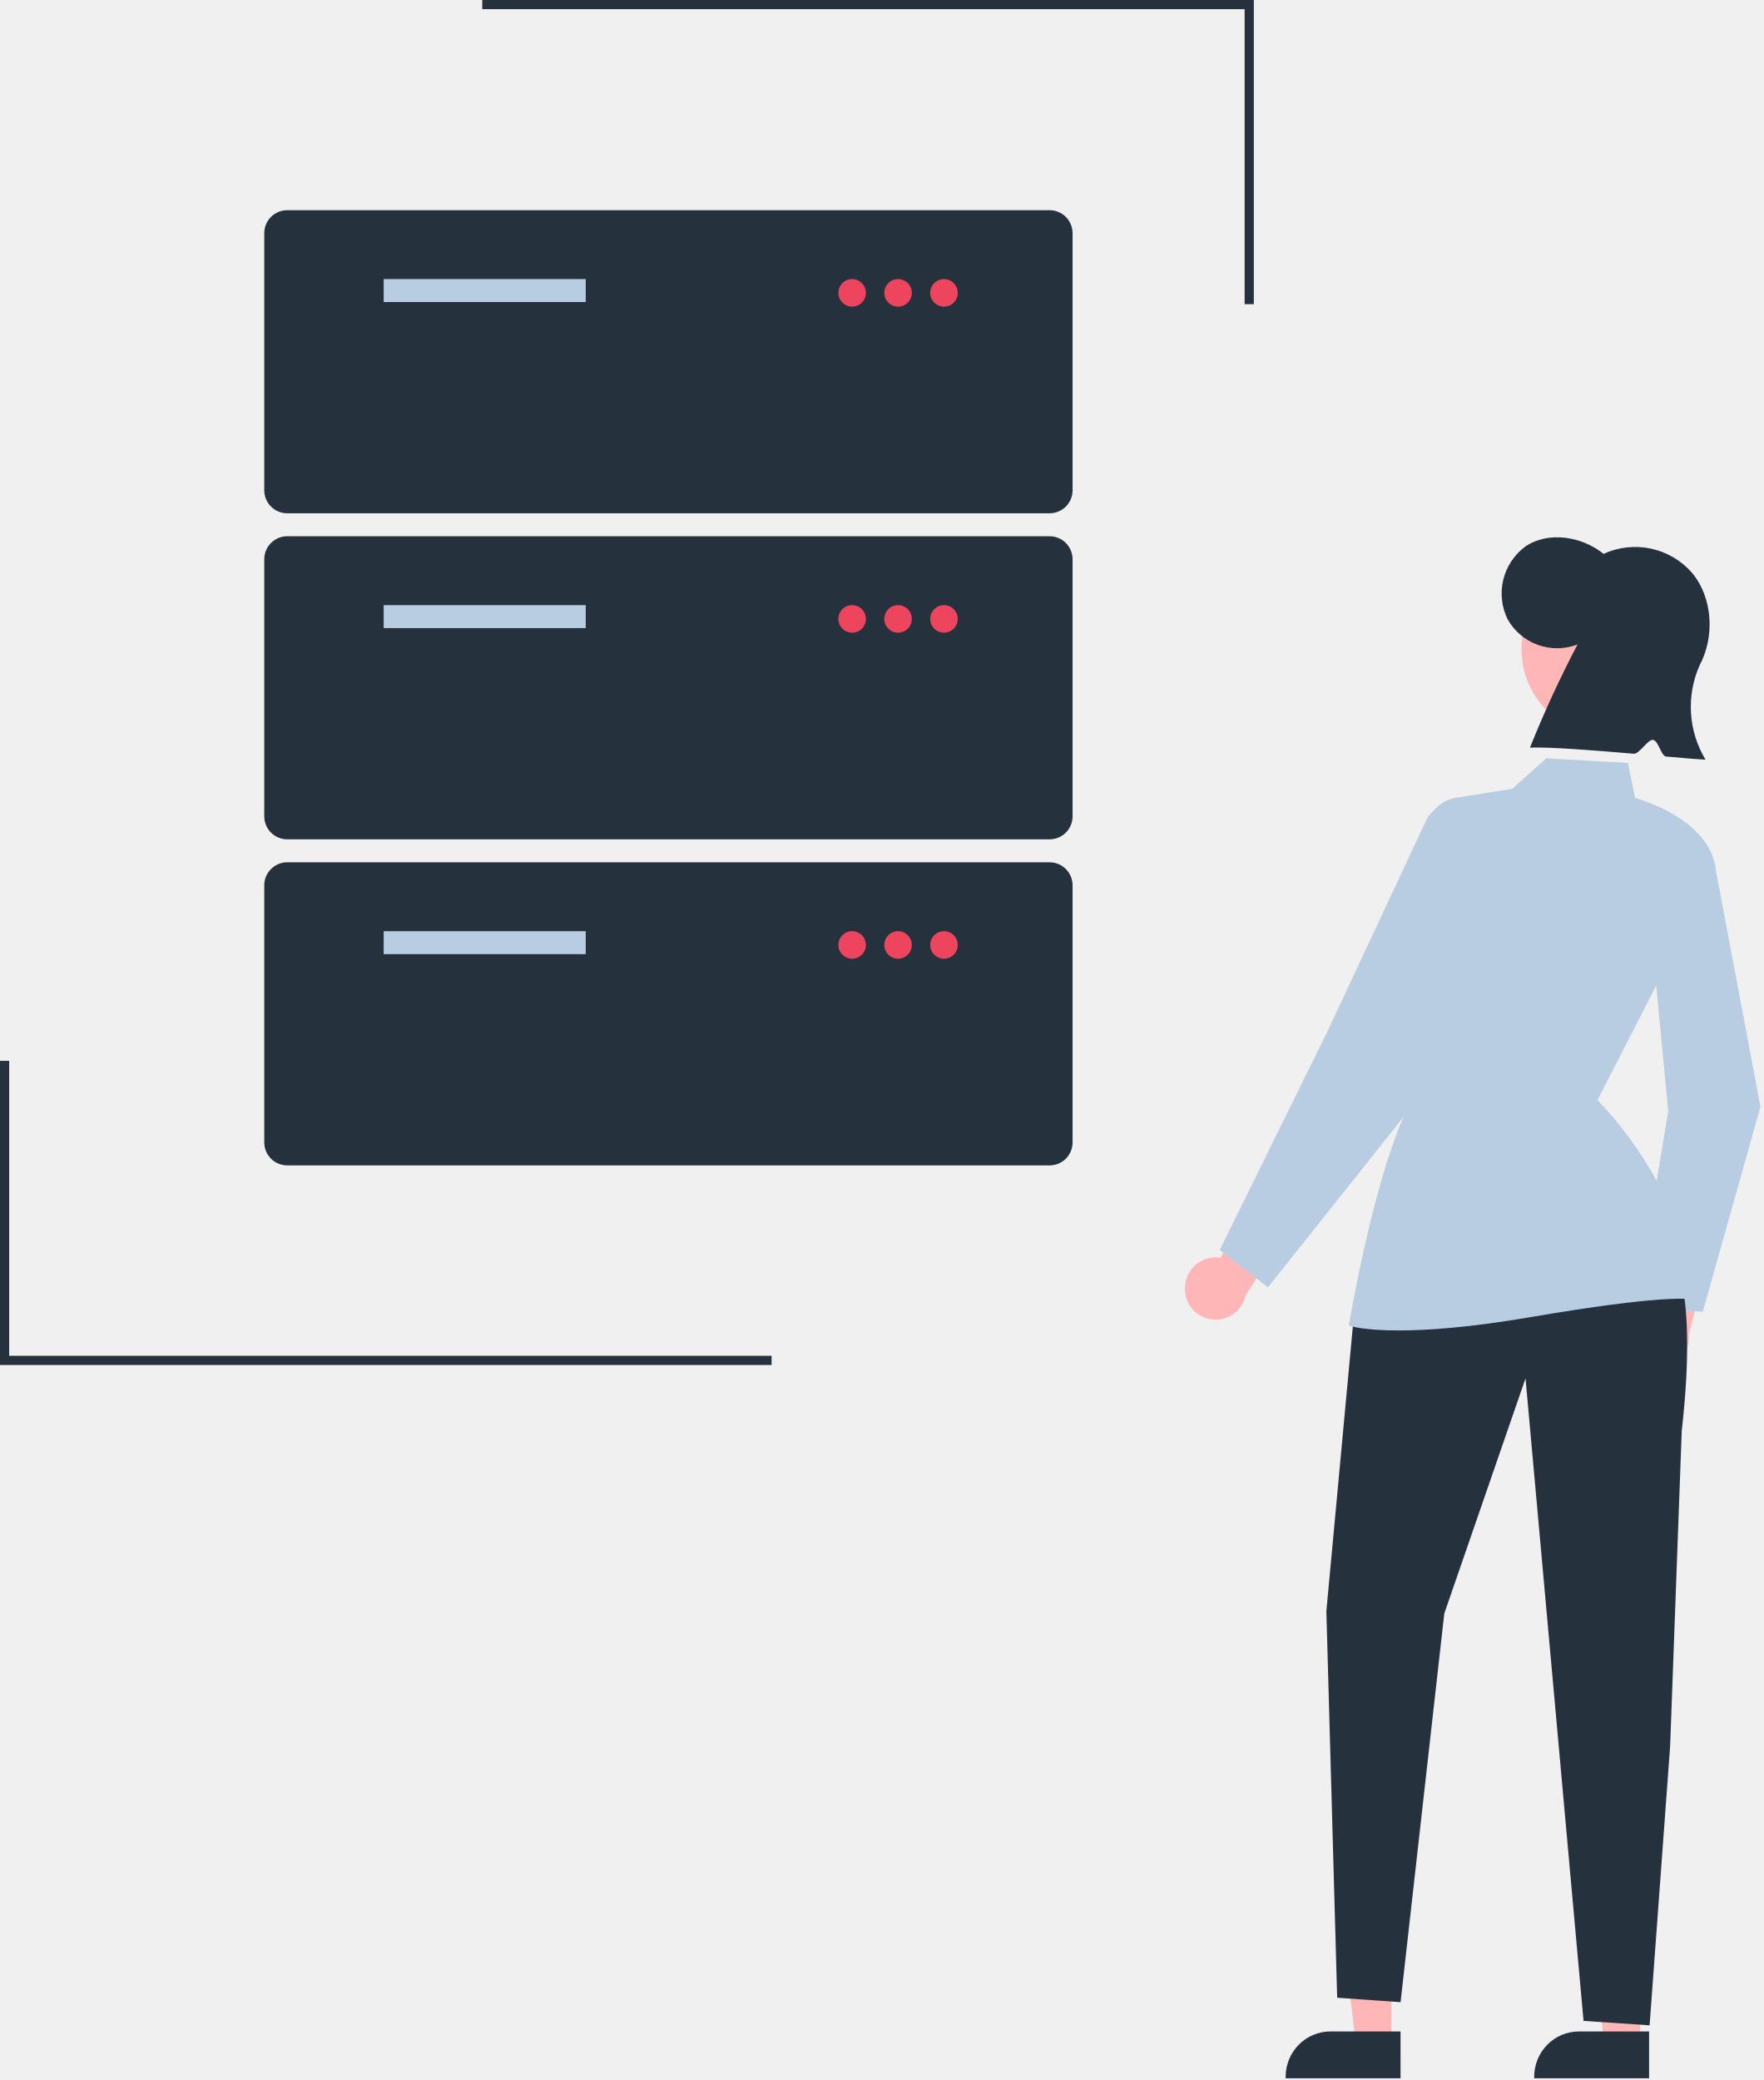
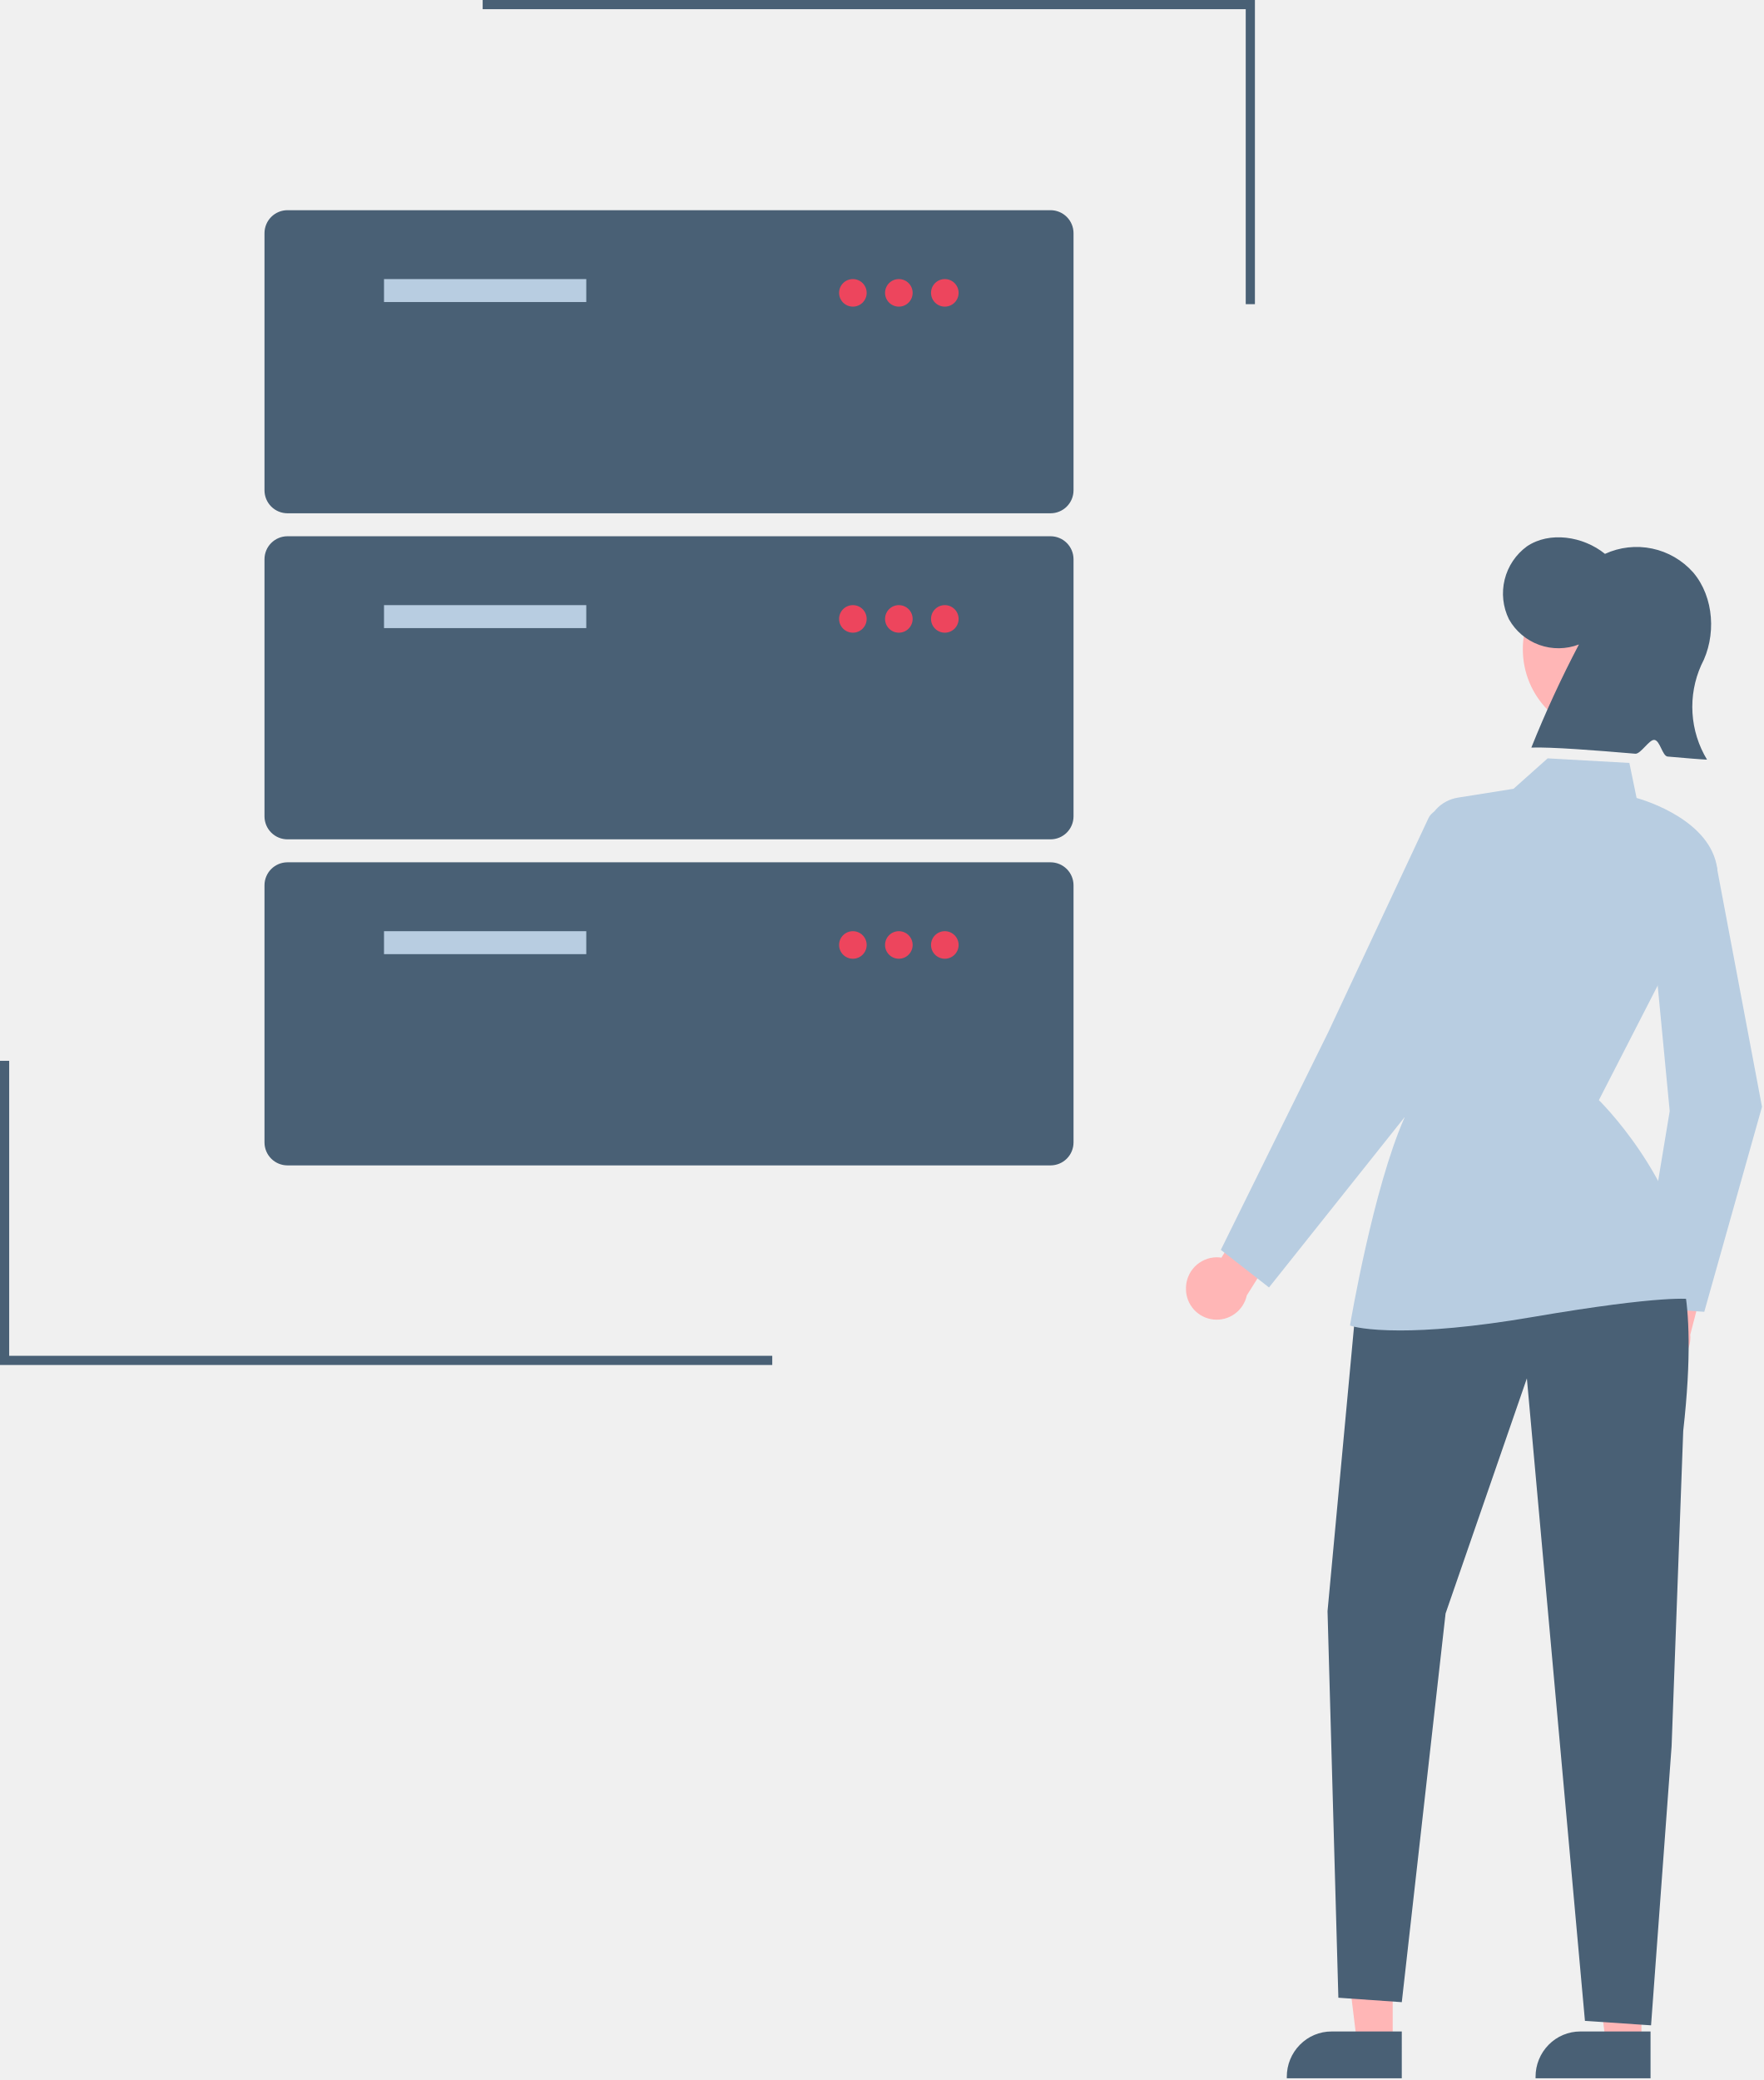
<svg xmlns="http://www.w3.org/2000/svg" width="424" height="500" viewBox="0 0 424 500" fill="none">
-   <g clip-path="url(#clip0_2642_1823)">
-     <path d="M391.536 323.835C390.91 321.956 391.052 319.906 391.928 318.131C392.804 316.355 394.344 314.996 396.216 314.349C396.6 314.222 396.993 314.127 397.392 314.065L401.424 297.525L411.934 297.558L405.918 320.835C406.064 322.501 405.649 324.169 404.738 325.573C403.827 326.977 402.473 328.036 400.891 328.58C399.965 328.889 398.988 329.011 398.015 328.939C397.042 328.867 396.093 328.603 395.222 328.161C394.352 327.72 393.578 327.11 392.946 326.368C392.313 325.625 391.834 324.764 391.536 323.835Z" fill="#FFB6B6" />
-     <path d="M409.281 315.339L393.183 314.208L400.98 267.098L396.018 215.225L412.291 208.46L423.143 266.065L423.113 266.17L409.281 315.339Z" fill="#B8CDE1" />
-     <path d="M284.813 309.818C284.776 307.842 285.526 305.934 286.897 304.511C288.269 303.089 290.149 302.269 292.124 302.232C292.527 302.23 292.931 302.262 293.33 302.327L302.147 287.823L312.146 291.106L299.41 311.41C299.024 313.194 297.992 314.772 296.511 315.839C295.032 316.906 293.208 317.387 291.394 317.188C289.579 316.991 287.903 316.128 286.688 314.767C285.472 313.405 284.804 311.643 284.813 309.818Z" fill="#FFB6B6" />
-     <path d="M334.454 491.17H325.891L321.817 457.68L334.456 457.681L334.454 491.17Z" fill="#FFB6B6" />
-     <path d="M336.637 499.587L309.026 499.586V499.232C309.016 496.348 310.148 493.577 312.175 491.526C313.165 490.514 314.346 489.711 315.652 489.162C316.957 488.614 318.358 488.333 319.774 488.335H319.775L336.638 488.336L336.637 499.587Z" fill="#25313C" />
-     <path d="M394.194 491.17H385.63L381.557 457.68L394.195 457.681L394.194 491.17Z" fill="#FFB6B6" />
-     <path d="M396.377 499.587L368.766 499.586V499.232C368.756 496.348 369.887 493.577 371.914 491.526C372.903 490.514 374.085 489.711 375.391 489.162C376.695 488.614 378.098 488.333 379.513 488.335L396.378 488.336L396.377 499.587Z" fill="#25313C" />
-     <path d="M386.05 176.676C397.285 176.676 406.393 167.44 406.393 156.048C406.393 144.656 397.285 135.421 386.05 135.421C374.815 135.421 365.707 144.656 365.707 156.048C365.707 167.44 374.815 176.676 386.05 176.676Z" fill="#FFB6B6" />
-     <path d="M379.179 154.917C376.12 156.096 372.739 156.134 369.655 155.025C366.57 153.916 363.988 151.733 362.381 148.876C360.922 145.913 360.555 142.531 361.342 139.324C362.129 136.116 364.022 133.289 366.687 131.339C372.102 127.665 380.188 128.881 385.437 133.142C388.976 131.511 392.948 131.064 396.762 131.867C400.575 132.669 404.029 134.679 406.612 137.598C411.679 143.542 412.233 152.976 408.541 159.905C406.926 163.521 406.209 167.476 406.453 171.429C406.697 175.383 407.895 179.219 409.943 182.609C408.354 182.543 404.857 182.244 400.482 181.862C399.215 181.752 398.668 177.98 397.279 177.858C396.055 177.752 394 181.295 392.717 181.185C383.214 180.371 372.574 179.544 367.752 179.706C371.135 171.254 374.949 162.98 379.179 154.917Z" fill="#25313C" />
-     <path d="M401.651 301.368C401.651 301.368 408.263 308.279 404.226 343.971L401.437 419.756L396.502 486.86L380.625 485.789L366.679 331.339L347.155 387.857L336.642 481.293L321.408 480.223L318.808 387.306L325.486 315.497L401.651 301.368Z" fill="#25313C" />
-     <path d="M336.214 319.82C328.091 319.821 324.819 318.83 324.579 318.755L324.203 318.633L324.269 318.239C324.323 317.914 329.781 285.651 337.269 268.712L342.535 200.019C342.674 197.991 343.496 196.069 344.866 194.567C346.235 193.064 348.073 192.069 350.08 191.744L350.152 192.199L350.08 191.744L363.475 189.612L371.668 182.297L391.295 183.397L393.026 191.816C395.374 192.482 410.866 197.295 412.398 208.823L412.417 208.967L412.351 209.096L383.971 264.454C386.37 266.854 405.323 286.596 406.609 311.834L406.639 312.441L406.056 312.306C406.001 312.294 399.936 311.125 368.042 316.593C353.291 319.121 343.04 319.82 336.214 319.82Z" fill="#B8CDE1" />
-     <path d="M304.752 309.484L293.184 300.45L319.003 248.072L343.016 196.736C343.345 196.021 343.888 195.425 344.569 195.029C345.251 194.634 346.038 194.459 346.823 194.528C347.607 194.598 348.351 194.908 348.953 195.416C349.554 195.926 349.984 196.608 350.182 197.371L356.126 219.234L337.539 268.269L304.752 309.484Z" fill="#B8CDE1" />
-     <path d="M252.288 123.386H69.038C67.574 123.385 66.171 122.802 65.137 121.768C64.102 120.733 63.52 119.33 63.518 117.867V56.047C63.52 54.584 64.102 53.181 65.137 52.146C66.171 51.111 67.574 50.529 69.038 50.528H252.288C253.751 50.529 255.155 51.111 256.189 52.146C257.224 53.181 257.805 54.584 257.807 56.047V117.867C257.805 119.33 257.224 120.733 256.189 121.768C255.155 122.802 253.751 123.385 252.288 123.386Z" fill="#25313C" />
-     <path d="M140.792 67.086H92.22V72.606H140.792V67.086Z" fill="#B8CDE1" />
-     <path d="M204.82 73.71C206.649 73.71 208.131 72.227 208.131 70.398C208.131 68.569 206.649 67.086 204.82 67.086C202.991 67.086 201.508 68.569 201.508 70.398C201.508 72.227 202.991 73.71 204.82 73.71Z" fill="#ED455D" />
-     <path d="M215.859 73.71C217.687 73.71 219.17 72.227 219.17 70.398C219.17 68.569 217.687 67.086 215.859 67.086C214.03 67.086 212.547 68.569 212.547 70.398C212.547 72.227 214.03 73.71 215.859 73.71Z" fill="#ED455D" />
-     <path d="M226.898 73.71C228.727 73.71 230.21 72.227 230.21 70.398C230.21 68.569 228.727 67.086 226.898 67.086C225.069 67.086 223.586 68.569 223.586 70.398C223.586 72.227 225.069 73.71 226.898 73.71Z" fill="#ED455D" />
-     <path d="M252.288 201.765H69.038C67.574 201.763 66.171 201.18 65.137 200.146C64.102 199.111 63.52 197.708 63.518 196.244V134.426C63.52 132.962 64.102 131.559 65.137 130.524C66.171 129.49 67.574 128.907 69.038 128.906H252.288C253.751 128.907 255.155 129.49 256.189 130.524C257.224 131.559 257.805 132.962 257.807 134.426V196.244C257.805 197.708 257.224 199.111 256.189 200.146C255.155 201.18 253.751 201.763 252.288 201.765Z" fill="#25313C" />
-     <path d="M140.792 145.464H92.22V150.985H140.792V145.464Z" fill="#B8CDE1" />
-     <path d="M204.82 152.089C206.649 152.089 208.131 150.606 208.131 148.776C208.131 146.947 206.649 145.464 204.82 145.464C202.991 145.464 201.508 146.947 201.508 148.776C201.508 150.606 202.991 152.089 204.82 152.089Z" fill="#ED455D" />
-     <path d="M215.859 152.089C217.687 152.089 219.17 150.606 219.17 148.776C219.17 146.947 217.687 145.464 215.859 145.464C214.03 145.464 212.547 146.947 212.547 148.776C212.547 150.606 214.03 152.089 215.859 152.089Z" fill="#ED455D" />
-     <path d="M226.898 152.089C228.727 152.089 230.21 150.606 230.21 148.776C230.21 146.947 228.727 145.464 226.898 145.464C225.069 145.464 223.586 146.947 223.586 148.776C223.586 150.606 225.069 152.089 226.898 152.089Z" fill="#ED455D" />
-     <path d="M252.288 280.143H69.038C67.574 280.14 66.171 279.559 65.137 278.524C64.102 277.49 63.52 276.087 63.518 274.623V212.803C63.52 211.34 64.102 209.938 65.137 208.902C66.171 207.868 67.574 207.286 69.038 207.284H252.288C253.751 207.286 255.155 207.868 256.189 208.902C257.224 209.937 257.805 211.34 257.807 212.803V274.623C257.805 276.087 257.224 277.49 256.189 278.524C255.155 279.559 253.751 280.14 252.288 280.143Z" fill="#25313C" />
-     <path d="M140.792 223.843H92.22V229.362H140.792V223.843Z" fill="#B8CDE1" />
-     <path d="M204.82 230.466C206.649 230.466 208.131 228.984 208.131 227.155C208.131 225.326 206.649 223.843 204.82 223.843C202.991 223.843 201.508 225.326 201.508 227.155C201.508 228.984 202.991 230.466 204.82 230.466Z" fill="#ED455D" />
-     <path d="M215.859 230.466C217.687 230.466 219.17 228.984 219.17 227.155C219.17 225.326 217.687 223.843 215.859 223.843C214.03 223.843 212.547 225.326 212.547 227.155C212.547 228.984 214.03 230.466 215.859 230.466Z" fill="#ED455D" />
-     <path d="M226.898 230.466C228.727 230.466 230.21 228.984 230.21 227.155C230.21 225.326 228.727 223.843 226.898 223.843C225.069 223.843 223.586 225.326 223.586 227.155C223.586 228.984 225.069 230.466 226.898 230.466Z" fill="#ED455D" />
-     <path d="M185.458 328.122H0V255.005H2.208V325.914H185.458V328.122Z" fill="#25313C" />
-     <path d="M115.911 0H301.37V73.117H299.162V2.208H115.911V0Z" fill="#25313C" />
-   </g>
-   <defs>
-     <clipPath id="clip0_2642_1823">
-       <rect width="423.625" height="500" fill="white" />
-     </clipPath>
-   </defs>
+   <path d="M391.882 323.835C391.256 321.956 391.398 319.906 392.274 318.131C393.151 316.355 394.693 314.996 396.566 314.349C396.951 314.222 397.344 314.127 397.744 314.065L401.779 297.525L412.298 297.558L406.277 320.835C406.423 322.501 406.008 324.169 405.096 325.573C404.184 326.977 402.829 328.036 401.246 328.58C400.319 328.889 399.341 329.011 398.367 328.939C397.393 328.867 396.443 328.603 395.572 328.161C394.701 327.72 393.927 327.11 393.294 326.368C392.66 325.625 392.181 324.764 391.882 323.835Z" fill="#FFB6B6" />
+   <path d="M409.643 315.339L393.531 314.208L401.334 267.098L396.369 215.225L412.656 208.46L423.517 266.065L423.487 266.17L409.643 315.339Z" fill="#B8CDE1" />
+   <path d="M285.065 309.818C285.028 307.842 285.779 305.934 287.151 304.511C288.524 303.089 290.405 302.269 292.383 302.232C292.786 302.23 293.19 302.262 293.589 302.327L302.414 287.823L312.422 291.106L299.675 311.41C299.289 313.194 298.255 314.772 296.774 315.839C295.293 316.906 293.467 317.387 291.652 317.188C289.836 316.991 288.158 316.128 286.942 314.767C285.725 313.405 285.056 311.643 285.065 309.818Z" fill="#FFB6B6" />
+   <path d="M334.75 491.17H326.179L322.101 457.68L334.752 457.681L334.75 491.17Z" fill="#FFB6B6" />
+   <path d="M336.935 499.587L309.3 499.586V499.232C309.29 496.348 310.422 493.577 312.451 491.526C313.442 490.514 314.624 489.711 315.931 489.162C317.238 488.614 318.64 488.333 320.057 488.335H320.058L336.936 488.336L336.935 499.587Z" fill="#496075" />
+   <path d="M394.542 491.17H385.972L381.895 457.68L394.543 457.681L394.542 491.17Z" fill="#FFB6B6" />
+   <path d="M396.727 499.587L369.092 499.586V499.232C369.082 496.348 370.214 493.577 372.243 491.526C373.233 490.514 374.416 489.711 375.723 489.162C377.029 488.614 378.432 488.333 379.849 488.335L396.728 488.336L396.727 499.587Z" fill="#496075" />
+   <path d="M386.391 176.676C397.637 176.676 406.753 167.44 406.753 156.048C406.753 144.656 397.637 135.421 386.391 135.421C375.146 135.421 366.03 144.656 366.03 156.048C366.03 167.44 375.146 176.676 386.391 176.676Z" fill="#FFB6B6" />
+   <path d="M379.515 154.917C376.453 156.096 373.069 156.134 369.982 155.025C366.895 153.916 364.31 151.733 362.701 148.876C361.242 145.913 360.874 142.531 361.662 139.324C362.45 136.116 364.344 133.289 367.012 131.339C372.431 127.665 380.525 128.881 385.778 133.142C389.321 131.511 393.296 131.064 397.113 131.867C400.93 132.669 404.387 134.679 406.972 137.598C412.043 143.542 412.598 152.976 408.902 159.905C407.286 163.521 406.568 167.476 406.813 171.429C407.057 175.383 408.256 179.219 410.306 182.609C408.716 182.543 405.216 182.244 400.836 181.862C399.568 181.752 399.021 177.98 397.63 177.858C396.405 177.752 394.349 181.295 393.064 181.185C383.553 180.371 372.904 179.544 368.078 179.706C371.464 171.254 375.281 162.98 379.515 154.917Z" fill="#496075" />
+   <path d="M402.006 301.368C402.006 301.368 408.624 308.279 404.584 343.971L401.792 419.756L396.853 486.86L380.962 485.789L367.004 331.339L347.462 387.857L336.939 481.293L321.693 480.223L319.09 387.306L325.774 315.497L402.006 301.368Z" fill="#496075" />
+   <path d="M336.511 319.82C328.381 319.821 325.106 318.83 324.867 318.755L324.489 318.633L324.556 318.239C324.61 317.914 330.073 285.651 337.567 268.712L342.838 200.019C342.977 197.991 343.8 196.069 345.171 194.567C346.541 193.064 348.381 192.069 350.39 191.744L350.461 192.199L350.39 191.744L363.796 189.612L371.997 182.297L391.641 183.397L393.374 191.816C395.723 192.482 411.229 197.295 412.763 208.823L412.782 208.967L412.716 209.096L384.311 264.454C386.711 266.854 405.681 286.596 406.969 311.834L406.999 312.441L406.415 312.306C406.36 312.294 400.29 311.125 368.367 316.593C353.604 319.121 343.343 319.82 336.511 319.82Z" fill="#B8CDE1" />
+   <path d="M305.021 309.484L293.444 300.45L319.285 248.072L343.32 196.736C343.649 196.021 344.192 195.425 344.874 195.029C345.556 194.634 346.344 194.459 347.13 194.528C347.914 194.598 348.659 194.908 349.262 195.416C349.863 195.926 350.293 196.608 350.492 197.371L356.441 219.234L337.837 268.269L305.021 309.484Z" fill="#B8CDE1" />
+   <path d="M252.511 123.386H69.099C67.634 123.385 66.23 122.802 65.194 121.768C64.159 120.733 63.576 119.33 63.574 117.867V56.047C63.576 54.584 64.159 53.181 65.194 52.146C66.23 51.111 67.634 50.529 69.099 50.528H252.511C253.976 50.529 255.381 51.111 256.416 52.146C257.452 53.181 258.034 54.584 258.036 56.047V117.867C258.034 119.33 257.452 120.733 256.416 121.768C255.381 122.802 253.976 123.385 252.511 123.386Z" fill="#496075" />
+   <path d="M140.917 67.086H92.302V72.606H140.917V67.086Z" fill="#B8CDE1" />
+   <path d="M205.001 73.71C206.831 73.71 208.315 72.227 208.315 70.398C208.315 68.569 206.831 67.086 205.001 67.086C203.17 67.086 201.686 68.569 201.686 70.398C201.686 72.227 203.17 73.71 205.001 73.71Z" fill="#ED455D" />
+   <path d="M216.049 73.71C217.88 73.71 219.364 72.227 219.364 70.398C219.364 68.569 217.88 67.086 216.049 67.086C214.219 67.086 212.735 68.569 212.735 70.398C212.735 72.227 214.219 73.71 216.049 73.71Z" fill="#ED455D" />
+   <path d="M227.099 73.71C228.929 73.71 230.413 72.227 230.413 70.398C230.413 68.569 228.929 67.086 227.099 67.086C225.268 67.086 223.784 68.569 223.784 70.398C223.784 72.227 225.268 73.71 227.099 73.71Z" fill="#ED455D" />
+   <path d="M252.511 201.765H69.099C67.634 201.763 66.23 201.18 65.194 200.146C64.159 199.111 63.576 197.708 63.574 196.244V134.426C63.576 132.962 64.159 131.559 65.194 130.524C66.23 129.49 67.634 128.907 69.099 128.906H252.511C253.976 128.907 255.381 129.49 256.416 130.524C257.452 131.559 258.034 132.962 258.036 134.426V196.244C258.034 197.708 257.452 199.111 256.416 200.146C255.381 201.18 253.976 201.763 252.511 201.765Z" fill="#496075" />
+   <path d="M140.917 145.464H92.302V150.985H140.917V145.464Z" fill="#B8CDE1" />
+   <path d="M205.001 152.089C206.831 152.089 208.315 150.606 208.315 148.776C208.315 146.947 206.831 145.464 205.001 145.464C203.17 145.464 201.686 146.947 201.686 148.776C201.686 150.606 203.17 152.089 205.001 152.089Z" fill="#ED455D" />
+   <path d="M216.049 152.089C217.88 152.089 219.364 150.606 219.364 148.776C219.364 146.947 217.88 145.464 216.049 145.464C214.219 145.464 212.735 146.947 212.735 148.776C212.735 150.606 214.219 152.089 216.049 152.089Z" fill="#ED455D" />
+   <path d="M227.099 152.089C228.929 152.089 230.413 150.606 230.413 148.776C230.413 146.947 228.929 145.464 227.099 145.464C225.268 145.464 223.784 146.947 223.784 148.776C223.784 150.606 225.268 152.089 227.099 152.089Z" fill="#ED455D" />
+   <path d="M252.511 280.143H69.099C67.634 280.141 66.23 279.559 65.194 278.525C64.159 277.49 63.576 276.087 63.574 274.623V212.804C63.576 211.34 64.159 209.938 65.194 208.902C66.23 207.868 67.634 207.286 69.099 207.284H252.511C253.976 207.286 255.381 207.868 256.416 208.902C257.452 209.937 258.034 211.34 258.036 212.804V274.623C258.034 276.087 257.452 277.49 256.416 278.525C255.381 279.559 253.976 280.141 252.511 280.143Z" fill="#496075" />
+   <path d="M140.917 223.843H92.302V229.363H140.917V223.843Z" fill="#B8CDE1" />
+   <path d="M205.001 230.466C206.831 230.466 208.315 228.984 208.315 227.155C208.315 225.326 206.831 223.843 205.001 223.843C203.17 223.843 201.686 225.326 201.686 227.155C201.686 228.984 203.17 230.466 205.001 230.466Z" fill="#ED455D" />
+   <path d="M216.049 230.466C217.88 230.466 219.364 228.984 219.364 227.155C219.364 225.326 217.88 223.843 216.049 223.843C214.219 223.843 212.735 225.326 212.735 227.155C212.735 228.984 214.219 230.466 216.049 230.466Z" fill="#ED455D" />
+   <path d="M227.099 230.466C228.929 230.466 230.413 228.984 230.413 227.155C230.413 225.326 228.929 223.843 227.099 223.843C225.268 223.843 223.784 225.326 223.784 227.155C223.784 228.984 225.268 230.466 227.099 230.466Z" fill="#ED455D" />
+   <path d="M185.622 328.122H0V255.005H2.21V325.914H185.622V328.122Z" fill="#496075" />
+   <path d="M116.014 0H301.636V73.117H299.427V2.208H116.014V0Z" fill="#496075" />
</svg>
